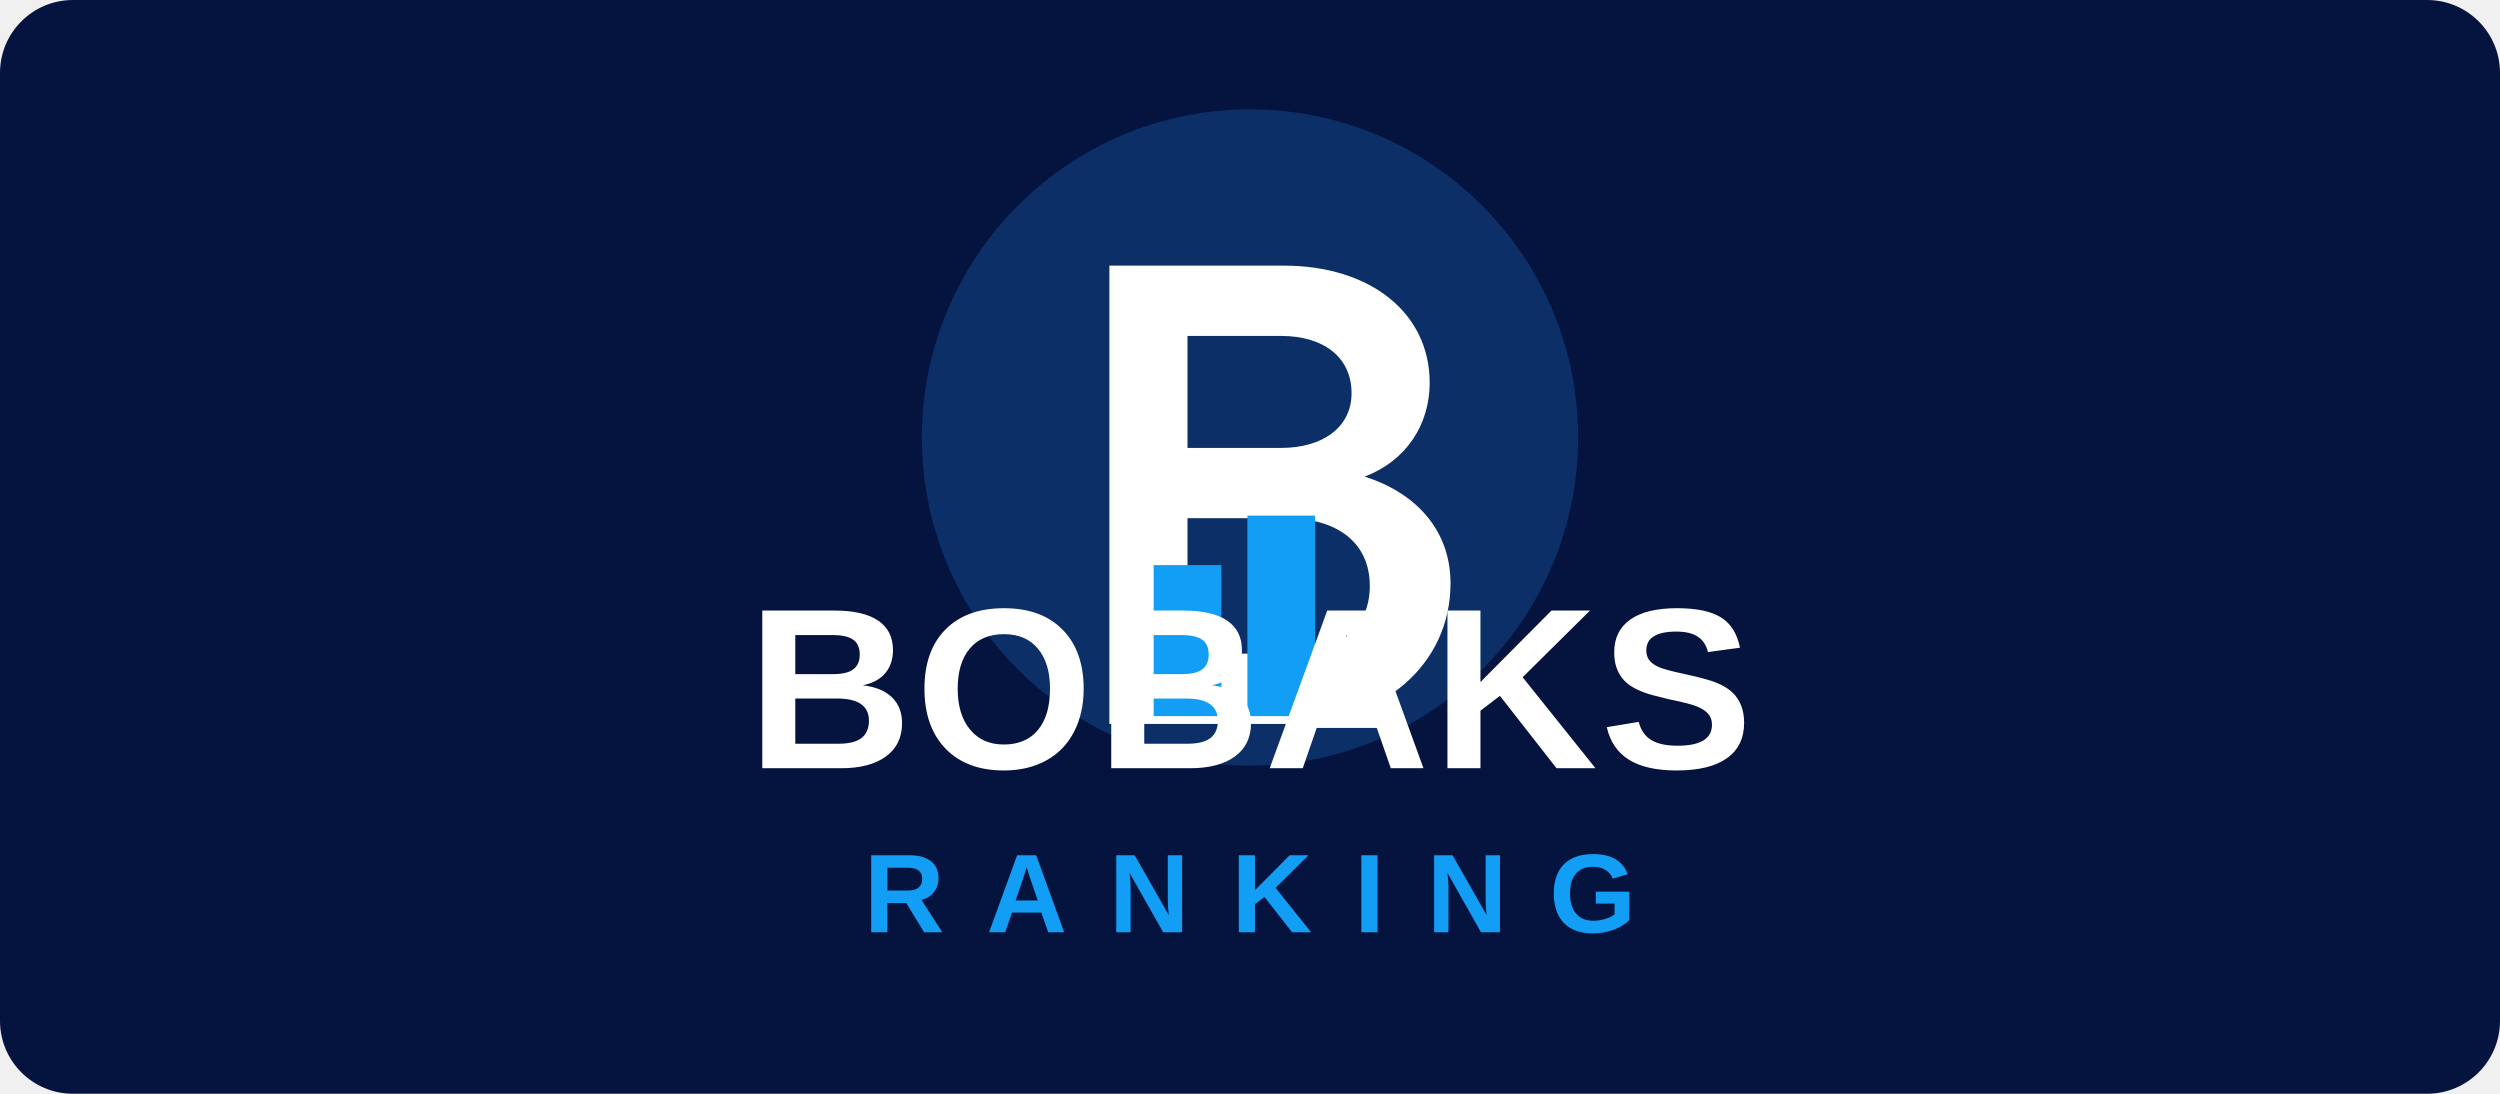
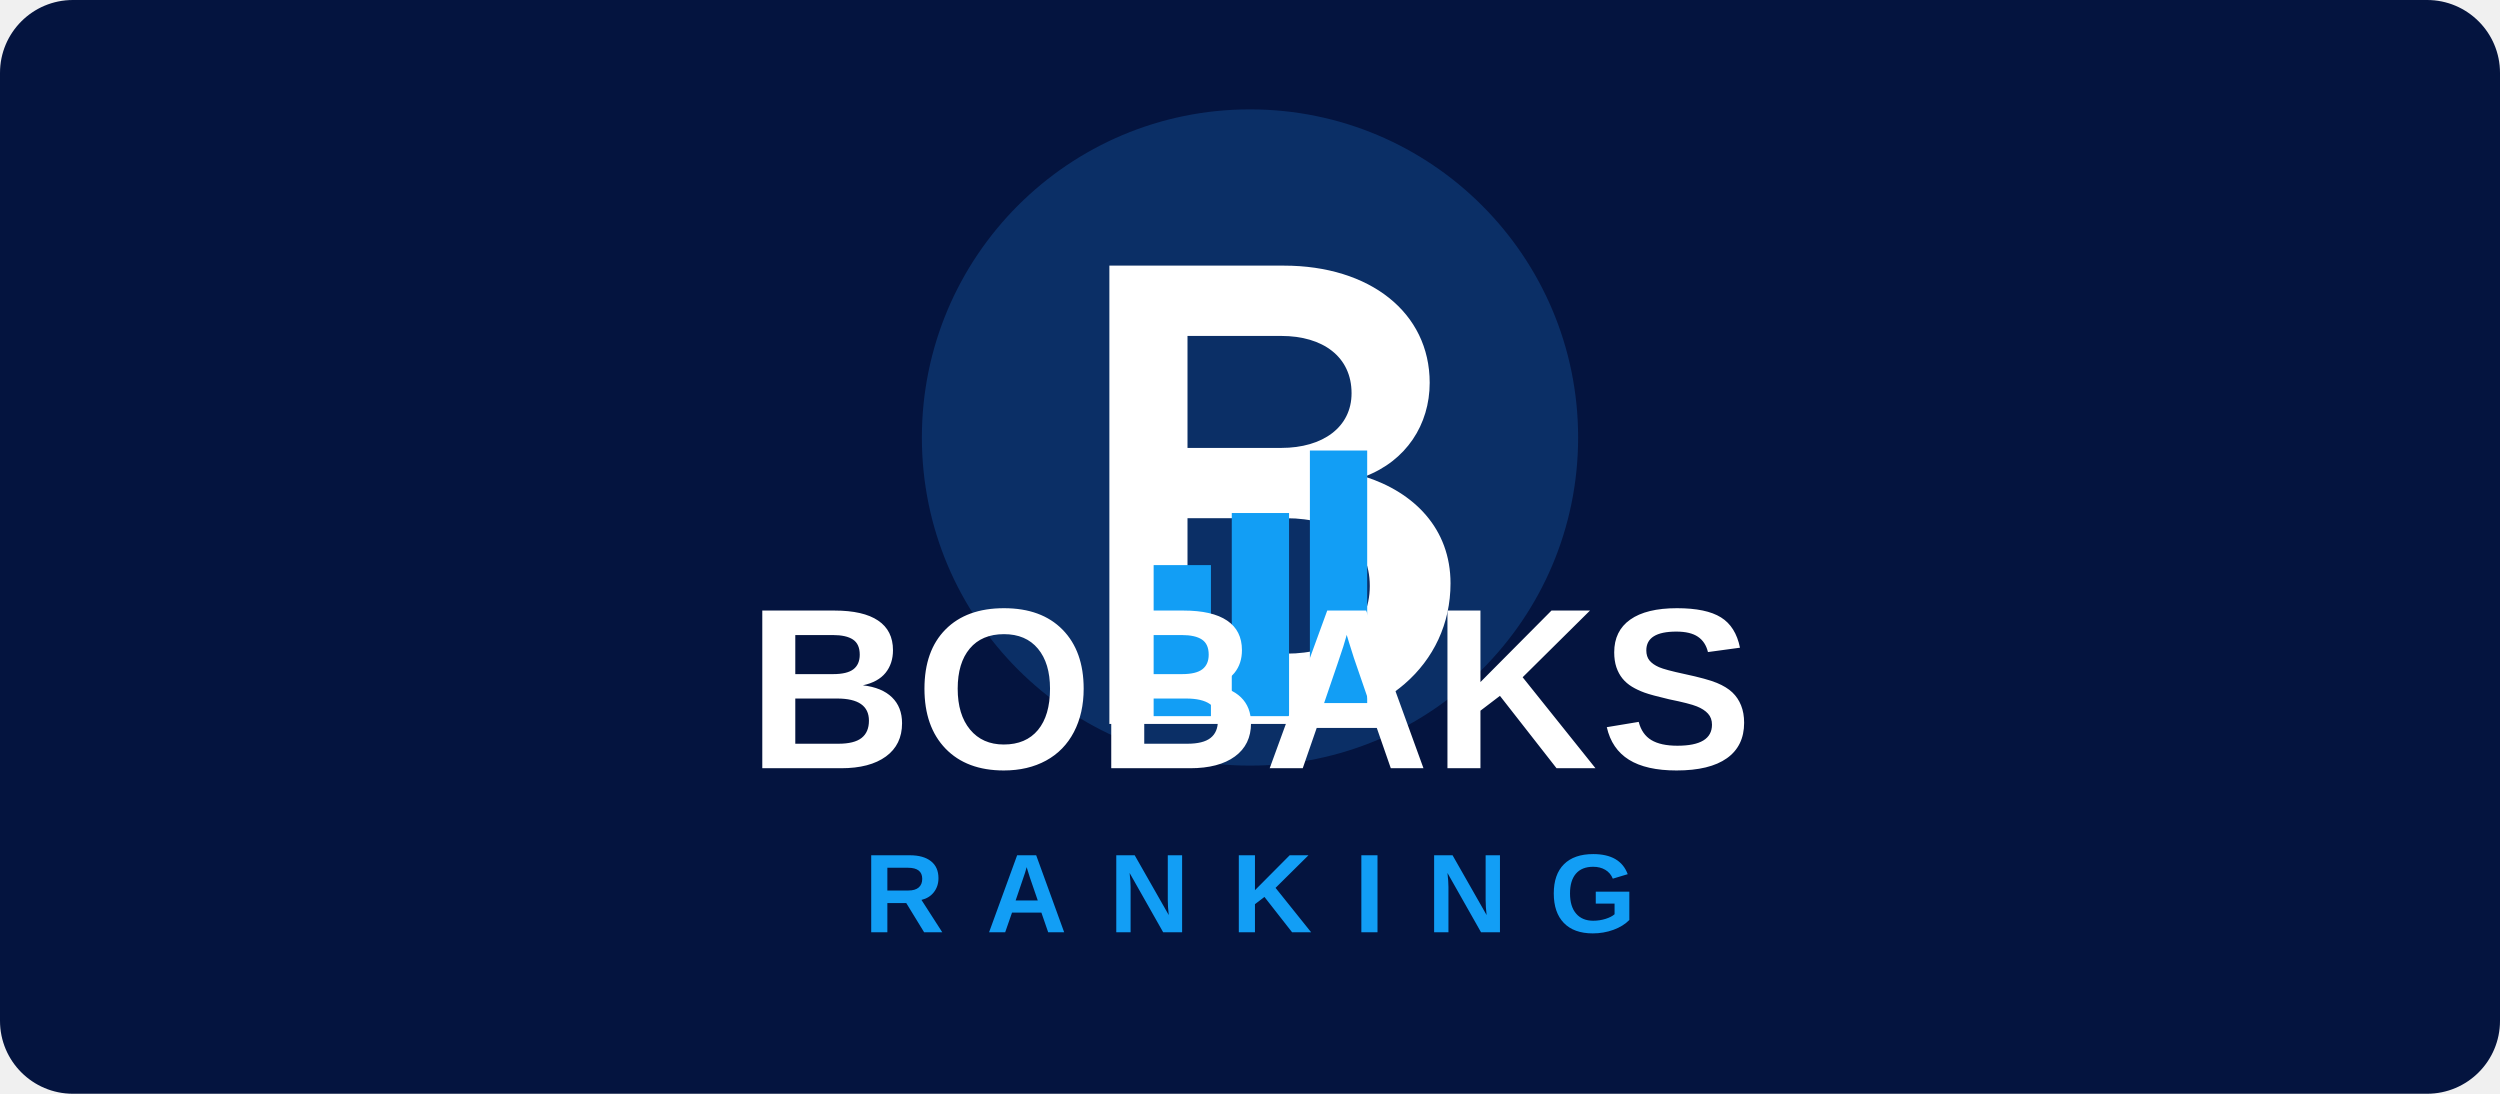
<svg xmlns="http://www.w3.org/2000/svg" viewBox="0 0 960 420" role="img" aria-labelledby="title desc">
  <rect width="960" height="420" rx="28" fill="#04143f" />
  <g transform="translate(340 28)">
    <circle cx="140" cy="140" r="126" fill="#0b2f66" />
    <path fill="#fff" d="M86 74h67c33 0 56 18 56 45 0 16-9 30-25 36 19 6 33 20 33 41 0 31-26 54-63 54H86V74Zm30 27v43h36c16 0 27-8 27-21 0-14-11-22-27-22h-36Zm0 70v52h38c19 0 32-9 32-26 0-17-13-26-32-26h-38Z" />
    <g fill="#129ef5">
-       <path d="M103 189h26v58h-26z" />
-       <path d="M139 170h26v77h-26z" />
+       <path d="M103 189h22v58h-22z" />
+       <path d="M133 169h22v78h-22z" />
+       <path d="M163 145h22v102h-22z" />
    </g>
  </g>
  <text x="480" y="295" text-anchor="middle" font-family="Arial Black, Arial, Helvetica, sans-serif" font-size="88" font-weight="900" letter-spacing="1" fill="#fff">BOBAKS</text>
  <text x="480" y="358" text-anchor="middle" font-family="Arial, Helvetica, sans-serif" font-size="43" font-weight="700" letter-spacing="16" fill="#129ef5">RANKING</text>
</svg>
